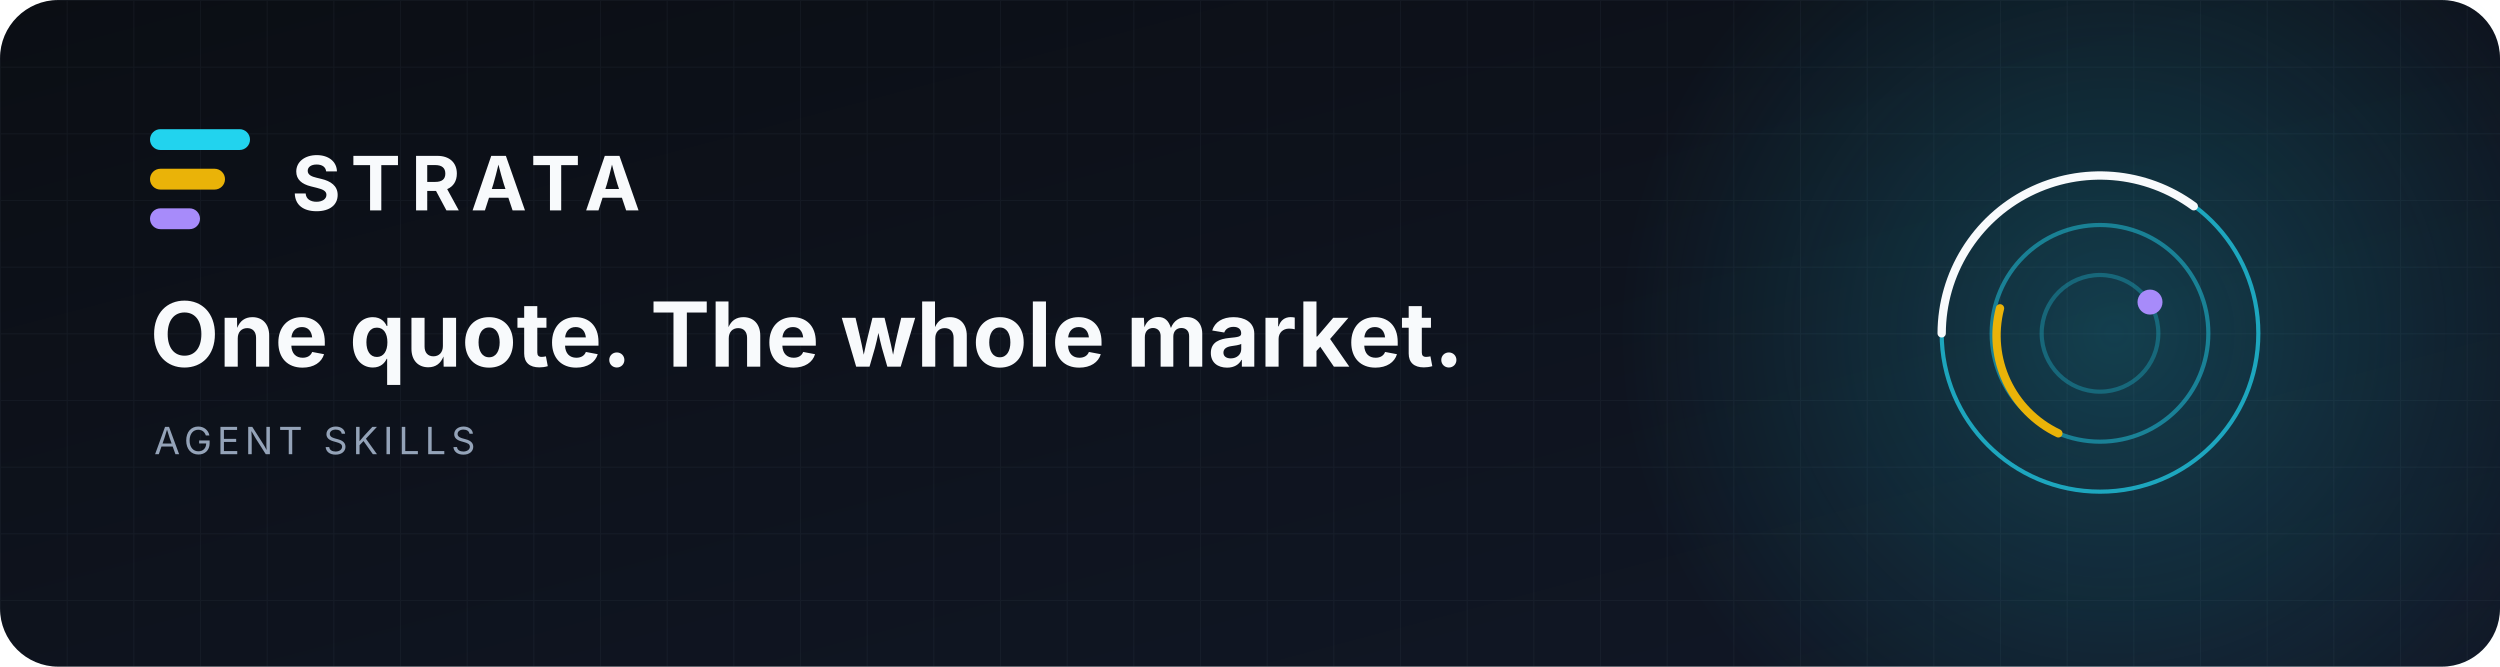
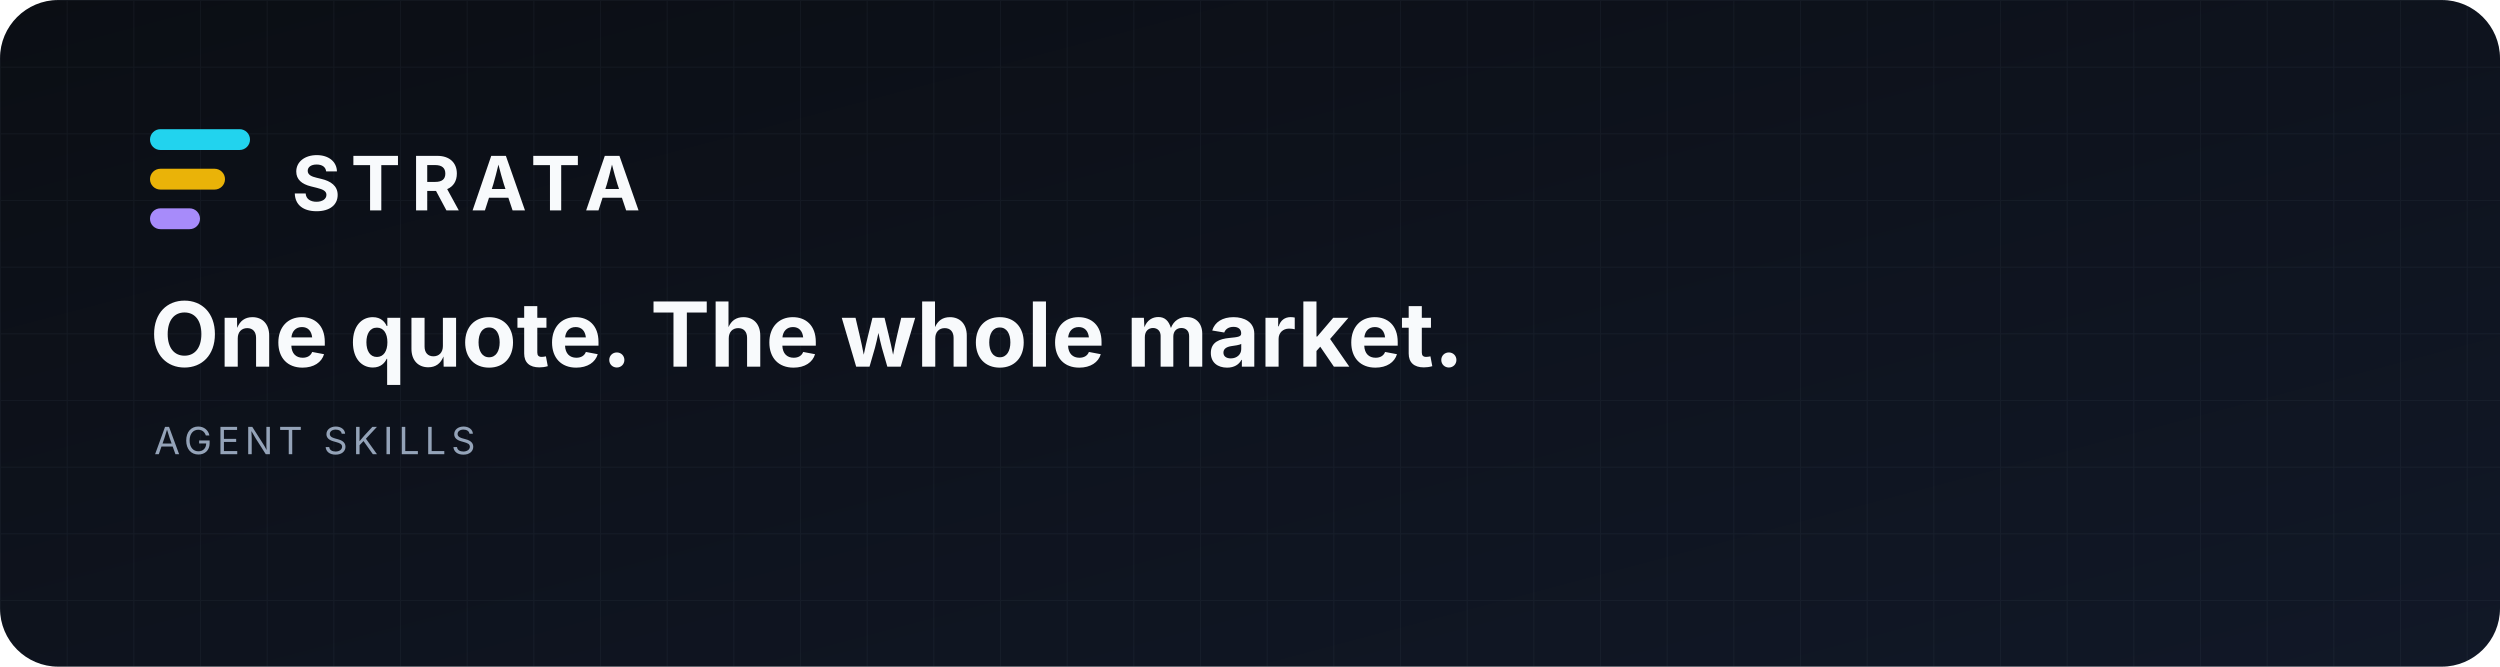
<svg xmlns="http://www.w3.org/2000/svg" width="1200" height="320" viewBox="0 0 1200 320" role="img" aria-labelledby="title desc">
  <defs>
    <linearGradient id="bg" x1="0" y1="0" x2="1" y2="1">
      <stop offset="0" stop-color="#0b0e14" />
      <stop offset="1" stop-color="#111827" />
    </linearGradient>
-     <radialGradient id="glow" cx="50%" cy="50%" r="50%">
-       <stop offset="0" stop-color="#22d3ee" stop-opacity=".22" />
-       <stop offset="1" stop-color="#22d3ee" stop-opacity="0" />
-     </radialGradient>
    <pattern id="grid" width="32" height="32" patternUnits="userSpaceOnUse">
      <path d="M32 0H0V32" fill="none" stroke="#94a3b8" stroke-opacity=".055" />
    </pattern>
  </defs>
  <rect width="1200" height="320" rx="28" fill="url(#bg)" />
  <rect width="1200" height="320" rx="28" fill="url(#grid)" />
-   <circle cx="1015" cy="160" r="240" fill="url(#glow)" />
  <g transform="translate(72 62)">
    <rect width="48" height="10" rx="5" fill="#22d3ee" />
    <rect y="19" width="36" height="10" rx="5" fill="#eab308" />
    <rect y="38" width="24" height="10" rx="5" fill="#a78bfa" />
    <text x="68" y="39" fill="#f8fafc" font-family="Inter, ui-sans-serif, system-ui, sans-serif" font-size="36" font-weight="750" letter-spacing="5">STRATA</text>
  </g>
  <text x="72" y="176" fill="#f8fafc" font-family="Inter, ui-sans-serif, system-ui, sans-serif" font-size="43" font-weight="650">One quote. The whole market.</text>
  <text x="74" y="218" fill="#94a3b8" font-family="Inter, ui-sans-serif, system-ui, sans-serif" font-size="18" letter-spacing="2.5">AGENT SKILLS</text>
-   <g transform="translate(1008 160)" fill="none">
-     <circle r="76" stroke="#22d3ee" stroke-width="2" stroke-opacity=".72" />
-     <circle r="52" stroke="#22d3ee" stroke-width="2" stroke-opacity=".48" />
-     <circle r="28" stroke="#22d3ee" stroke-width="2" stroke-opacity=".3" />
-     <path d="M-76 0a76 76 0 0 1 121-61" stroke="#f8fafc" stroke-width="4" stroke-linecap="round" />
-     <path d="M-20 48a52 52 0 0 1-28-60" stroke="#eab308" stroke-width="4" stroke-linecap="round" />
-     <circle cx="24" cy="-15" r="6" fill="#a78bfa" stroke="none" />
-   </g>
</svg>
